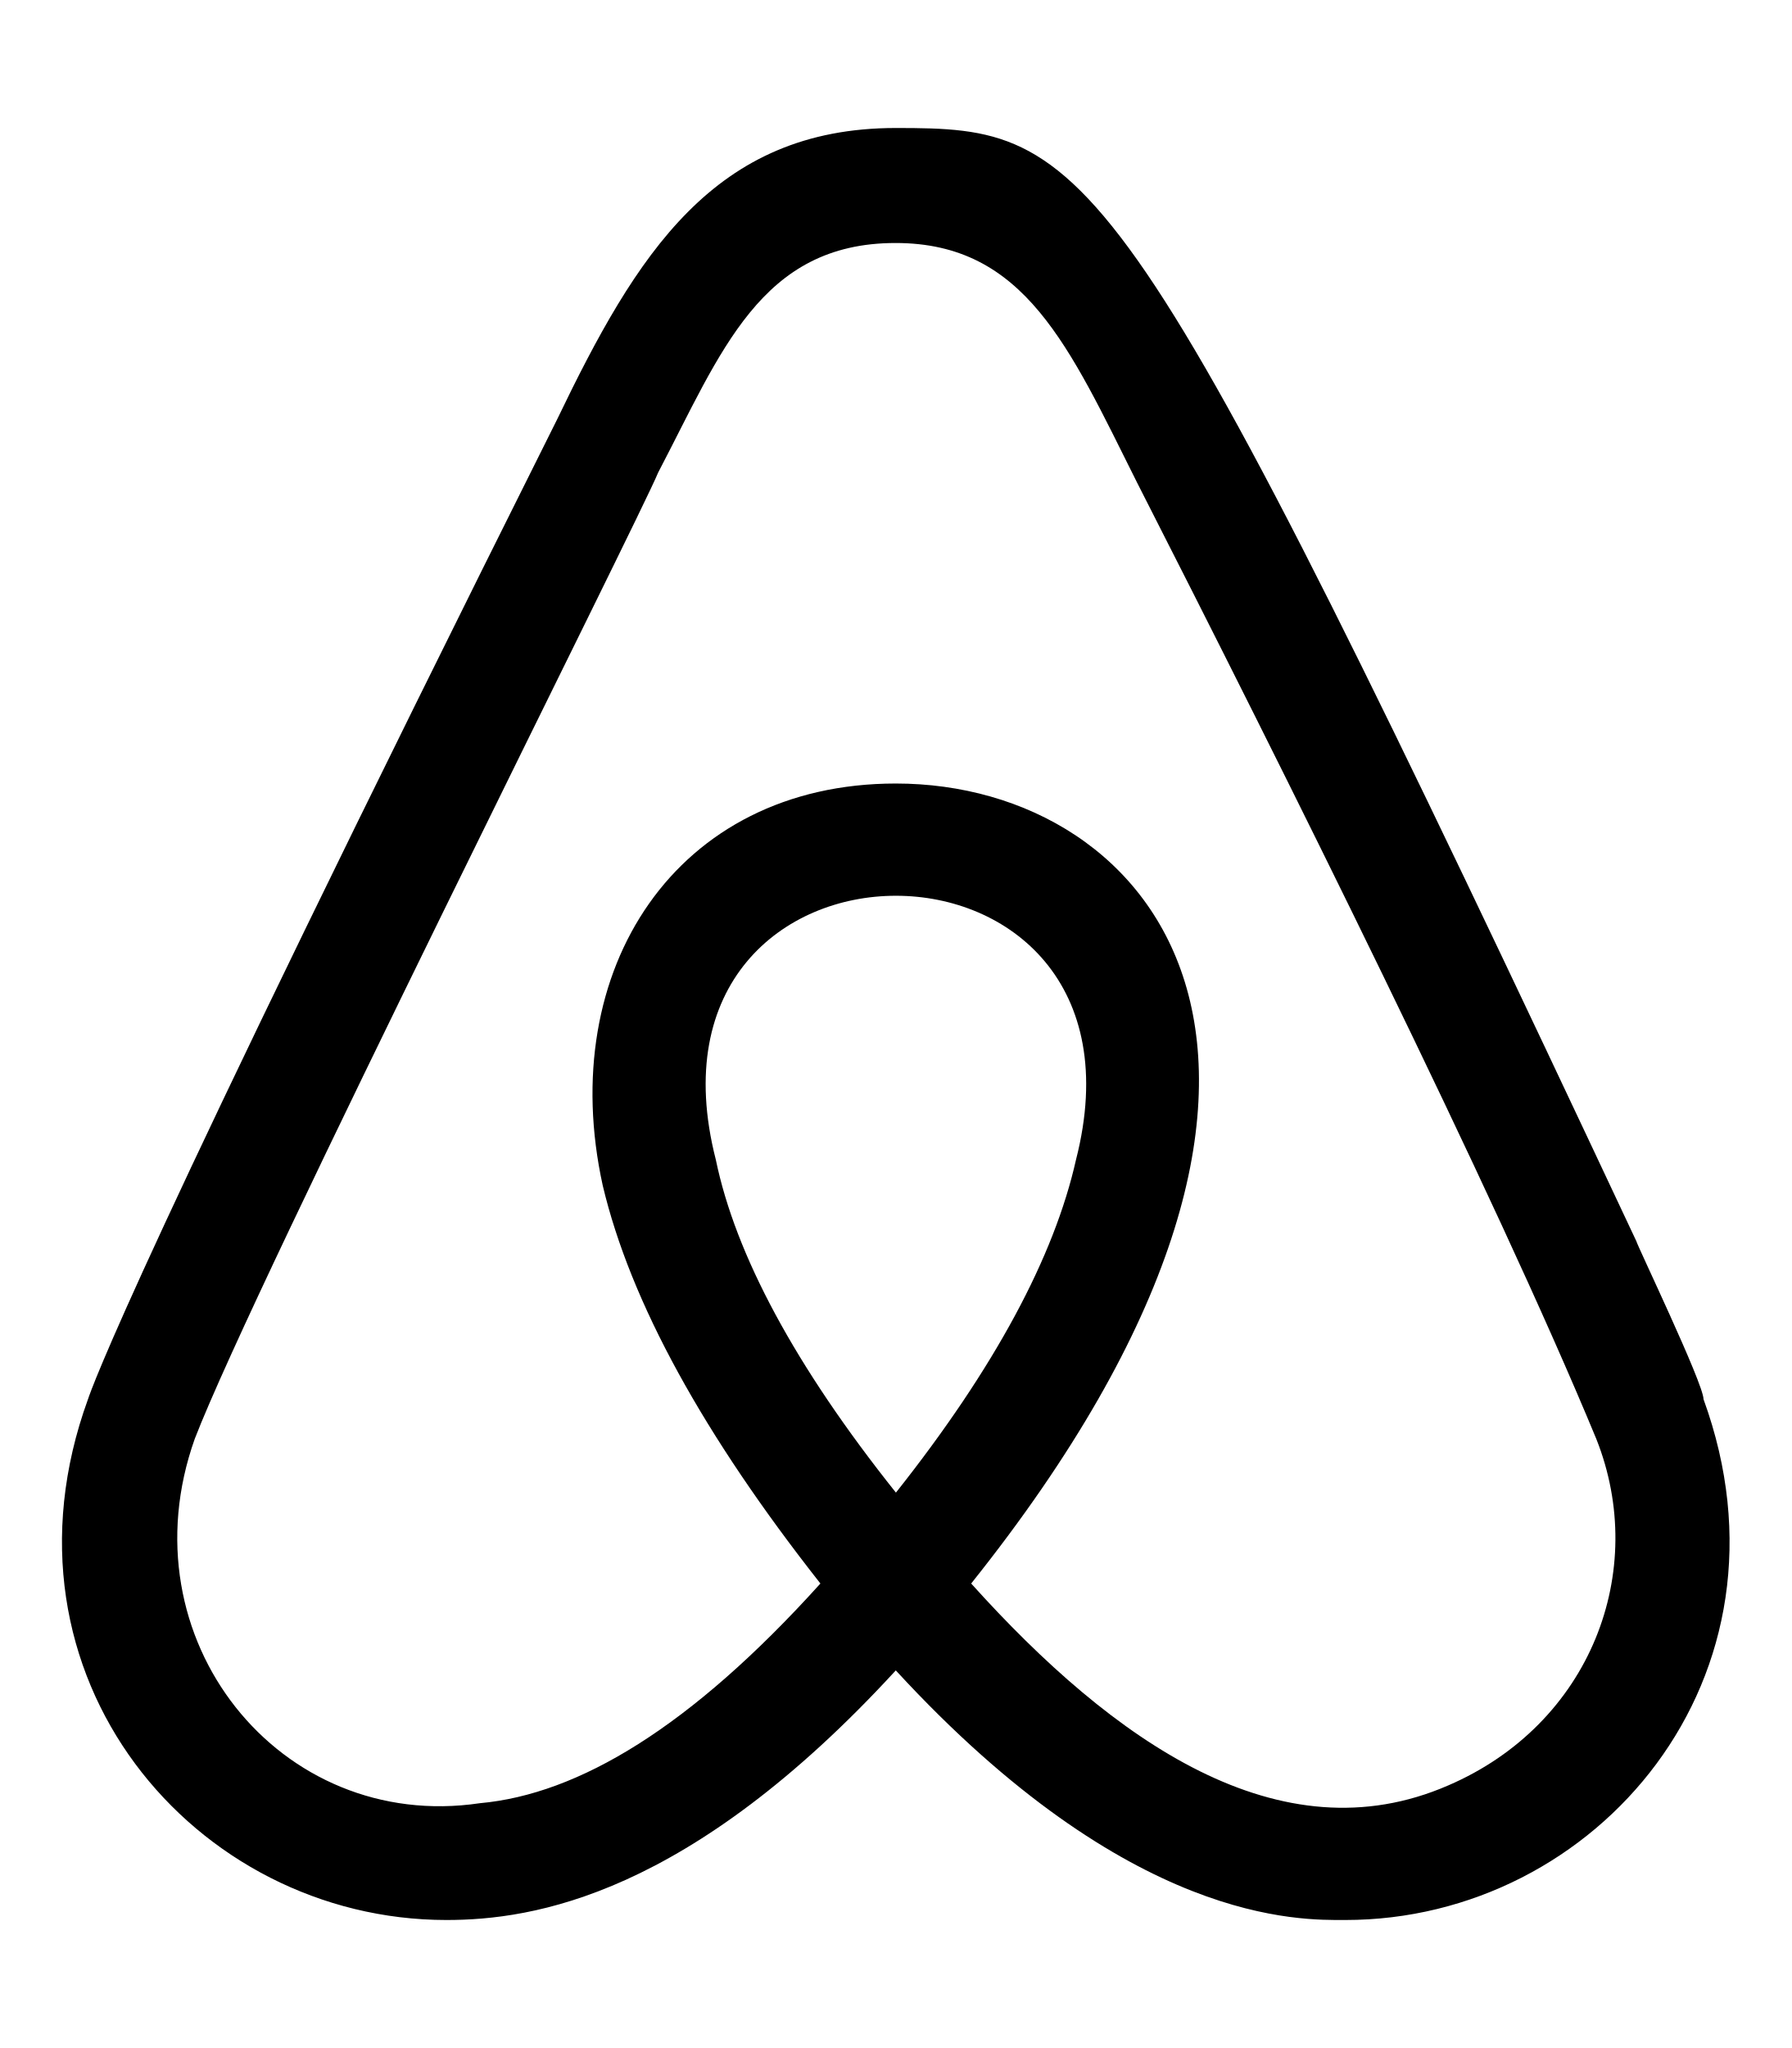
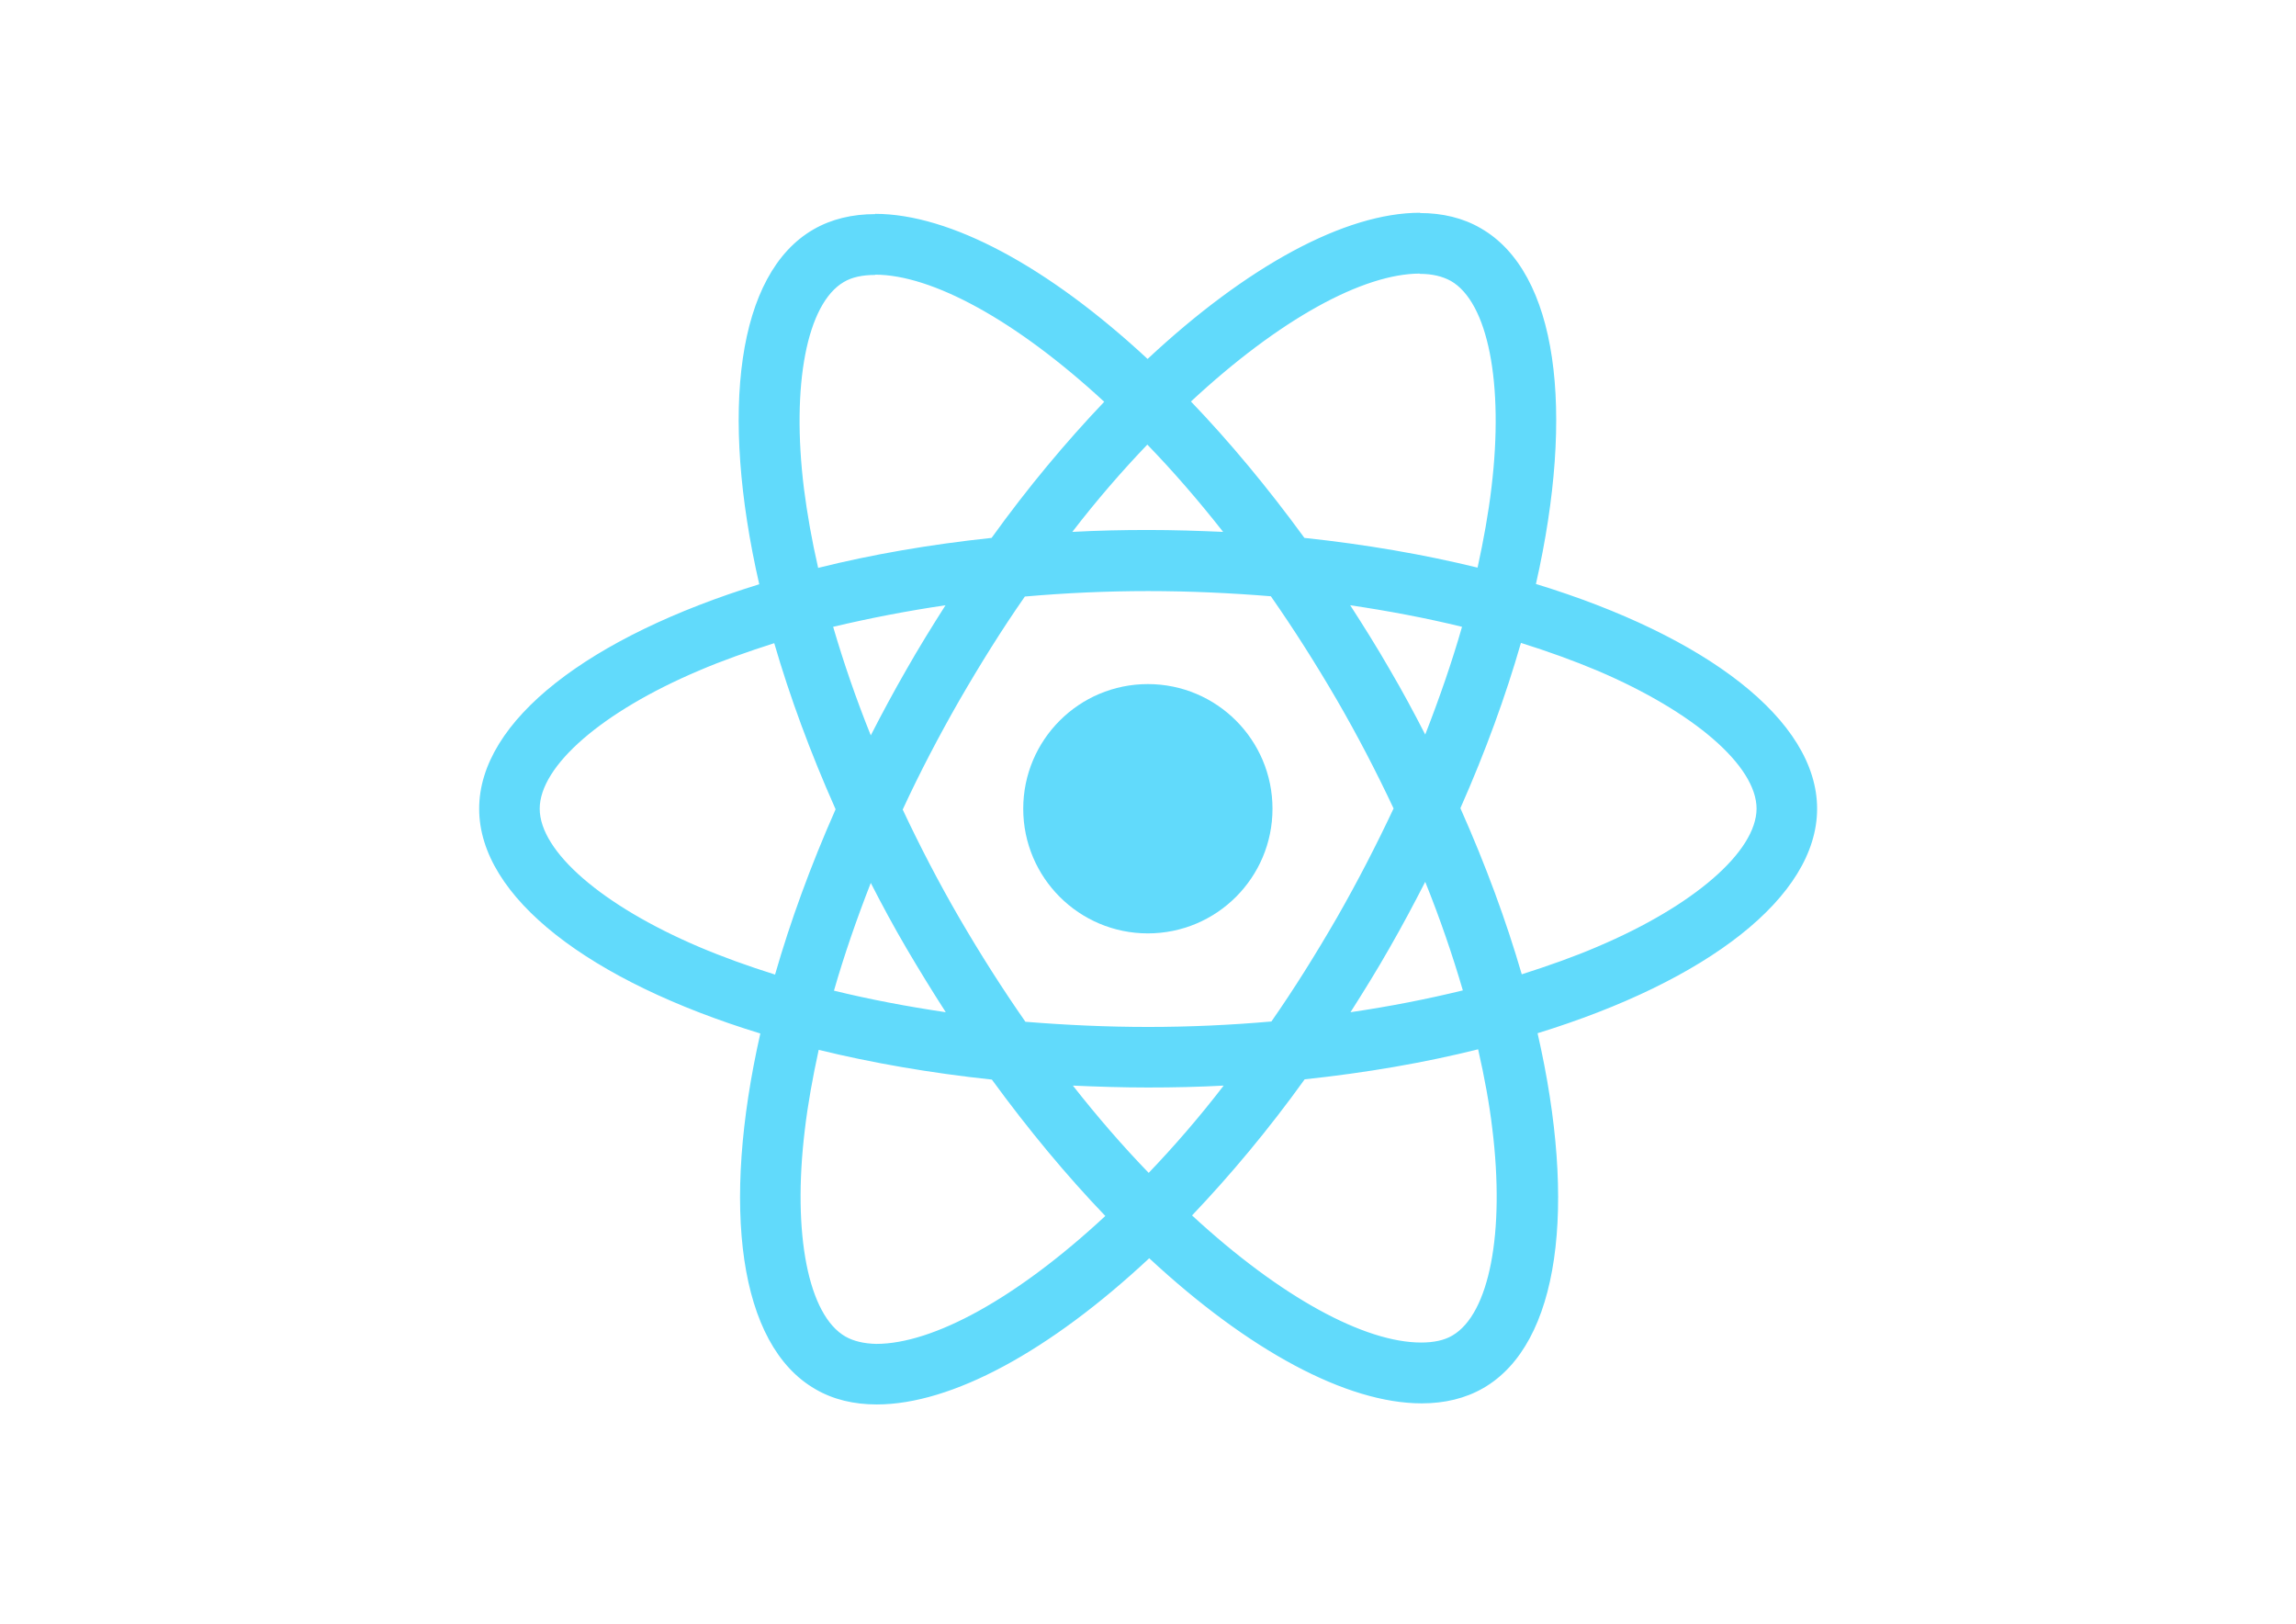
- <svg xmlns="http://www.w3.org/2000/svg" viewBox="0 0 448 512">
-   <path d="M224 373.12c-25.24-31.67-40.08-59.43-45-83.18-22.55-88 112.61-88 90.06 0-5.45 24.25-20.29 52-45 83.18zm138.15 73.23c-42.06 18.31-83.67-10.88-119.3-50.47 103.9-130.07 46.11-200-18.85-200-54.92 0-85.16 46.51-73.28 100.5 6.93 29.19 25.23 62.39 54.43 99.5-32.53 36.05-60.55 52.69-85.15 54.92-50 7.43-89.11-41.06-71.3-91.09 15.1-39.16 111.72-231.18 115.87-241.56 15.75-30.07 25.56-57.4 59.38-57.4 32.34 0 43.4 25.94 60.37 59.87 36 70.62 89.35 177.48 114.84 239.09 13.17 33.07-1.37 71.29-37.01 86.64zm47-136.12C280.27 35.93 273.13 32 224 32c-45.52 0-64.87 31.67-84.66 72.79C33.18 317.1 22.89 347.19 22 349.81-3.22 419.14 48.74 480 111.63 480c21.71 0 60.61-6.06 112.37-62.4 58.68 63.78 101.26 62.4 112.37 62.4 62.89.05 114.85-60.86 89.61-130.19.02-3.89-16.82-38.9-16.82-39.58z" />
+ <svg xmlns="http://www.w3.org/2000/svg" viewBox="0 0 841.9 595.3">
+   <g fill="#61DAFB">
+     <path d="M666.3 296.5c0-32.5-40.7-63.3-103.1-82.4 14.4-63.6 8-114.2-20.2-130.4-6.5-3.8-14.1-5.6-22.4-5.6v22.3c4.6 0 8.3.9 11.4 2.6 13.6 7.8 19.5 37.5 14.9 75.7-1.1 9.4-2.9 19.3-5.1 29.4-19.6-4.8-41-8.5-63.5-10.9-13.5-18.5-27.5-35.3-41.6-50 32.6-30.3 63.2-46.9 84-46.9V78c-27.5 0-63.5 19.6-99.9 53.6-36.4-33.8-72.4-53.2-99.9-53.2v22.3c20.7 0 51.4 16.5 84 46.6-14 14.7-28 31.4-41.3 49.9-22.6 2.4-44 6.1-63.6 11-2.3-10-4-19.7-5.2-29-4.7-38.2 1.1-67.9 14.6-75.8 3-1.8 6.9-2.6 11.5-2.6V78.5c-8.4 0-16 1.8-22.6 5.6-28.1 16.2-34.4 66.7-19.9 130.1-62.2 19.2-102.7 49.9-102.7 82.3 0 32.5 40.7 63.3 103.1 82.4-14.4 63.6-8 114.2 20.2 130.4 6.5 3.8 14.1 5.6 22.5 5.6 27.5 0 63.5-19.6 99.9-53.6 36.4 33.8 72.4 53.2 99.9 53.2 8.4 0 16-1.8 22.6-5.6 28.1-16.2 34.4-66.7 19.9-130.1 62-19.1 102.5-49.9 102.5-82.3zm-130.2-66.7c-3.7 12.9-8.3 26.2-13.5 39.5-4.1-8-8.4-16-13.1-24-4.6-8-9.5-15.8-14.4-23.4 14.2 2.1 27.9 4.7 41 7.9zm-45.8 106.5c-7.8 13.5-15.8 26.3-24.1 38.2-14.9 1.3-30 2-45.2 2-15.1 0-30.2-.7-45-1.9-8.3-11.9-16.4-24.6-24.2-38-7.6-13.1-14.5-26.4-20.8-39.8 6.2-13.4 13.2-26.8 20.7-39.9 7.8-13.5 15.8-26.3 24.1-38.2 14.9-1.3 30-2 45.2-2 15.1 0 30.2.7 45 1.9 8.3 11.9 16.4 24.6 24.2 38 7.6 13.1 14.5 26.4 20.8 39.8-6.3 13.4-13.2 26.8-20.7 39.9zm32.3-13c5.4 13.4 10 26.8 13.8 39.8-13.1 3.2-26.9 5.9-41.2 8 4.9-7.7 9.8-15.6 14.4-23.7 4.6-8 8.9-16.1 13-24.1zM421.2 430c-9.3-9.6-18.6-20.3-27.8-32 9 .4 18.2.7 27.5.7 9.4 0 18.7-.2 27.8-.7-9 11.7-18.3 22.4-27.5 32zm-74.4-58.9c-14.2-2.1-27.9-4.7-41-7.9 3.7-12.9 8.3-26.2 13.5-39.5 4.1 8 8.4 16 13.1 24 4.7 8 9.5 15.8 14.4 23.4zM420.7 163c9.3 9.6 18.6 20.3 27.8 32-9-.4-18.2-.7-27.5-.7-9.4 0-18.7.2-27.8.7 9-11.7 18.3-22.4 27.5-32zm-74 58.9c-4.9 7.7-9.8 15.6-14.4 23.7-4.6 8-8.9 16-13 24-5.4-13.4-10-26.8-13.8-39.8 13.1-3.1 26.9-5.8 41.2-7.9zm-90.5 125.2c-35.4-15.1-58.3-34.9-58.3-50.6 0-15.7 22.9-35.6 58.3-50.6 8.6-3.7 18-7 27.7-10.1 5.7 19.6 13.2 40 22.5 60.9-9.2 20.8-16.6 41.1-22.2 60.6-9.9-3.1-19.3-6.5-28-10.2zM310 490c-13.6-7.8-19.5-37.5-14.9-75.7 1.1-9.4 2.9-19.3 5.1-29.4 19.6 4.8 41 8.5 63.5 10.9 13.5 18.5 27.5 35.3 41.6 50-32.6 30.3-63.2 46.9-84 46.9-4.5-.1-8.3-1-11.3-2.7zm237.2-76.2c4.7 38.2-1.1 67.9-14.6 75.8-3 1.8-6.9 2.6-11.5 2.6-20.7 0-51.4-16.5-84-46.6 14-14.7 28-31.4 41.3-49.9 22.6-2.4 44-6.1 63.6-11 2.3 10.1 4.1 19.8 5.2 29.1zm38.5-66.7c-8.6 3.7-18 7-27.7 10.1-5.7-19.6-13.2-40-22.5-60.9 9.2-20.8 16.6-41.1 22.2-60.6 9.9 3.1 19.3 6.5 28.1 10.2 35.4 15.1 58.3 34.9 58.3 50.6-.1 15.7-23 35.6-58.4 50.6zM320.8 78.4z" />
+     <circle cx="420.9" cy="296.5" r="45.7" />
+     <path d="M520.5 78.1z" />
+   </g>
</svg>
